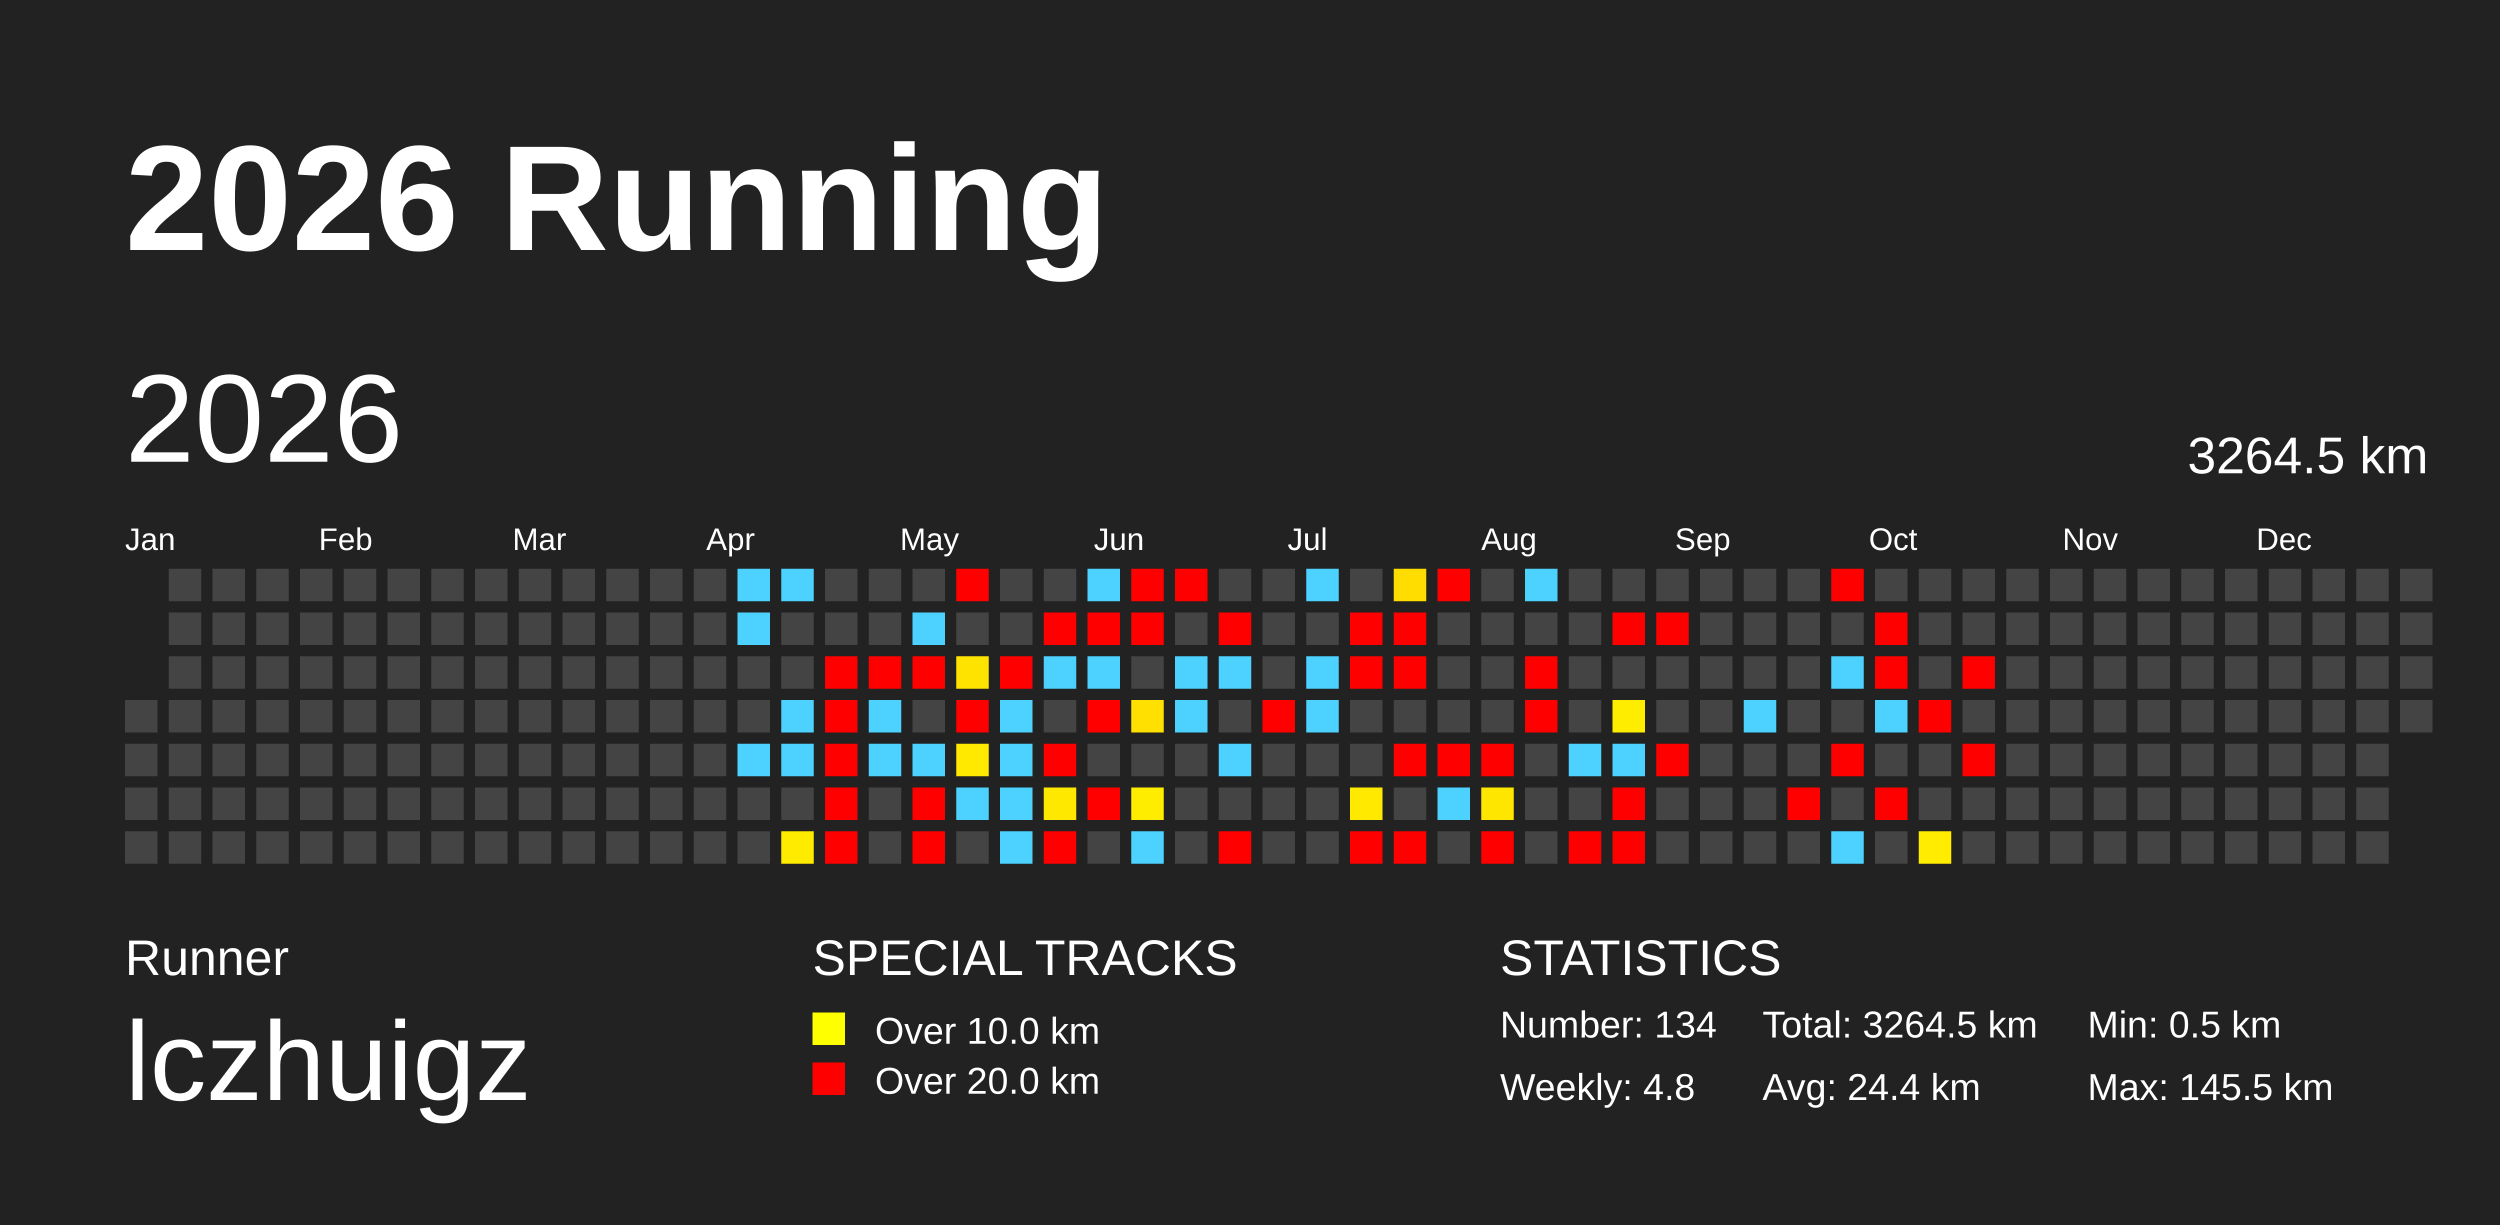
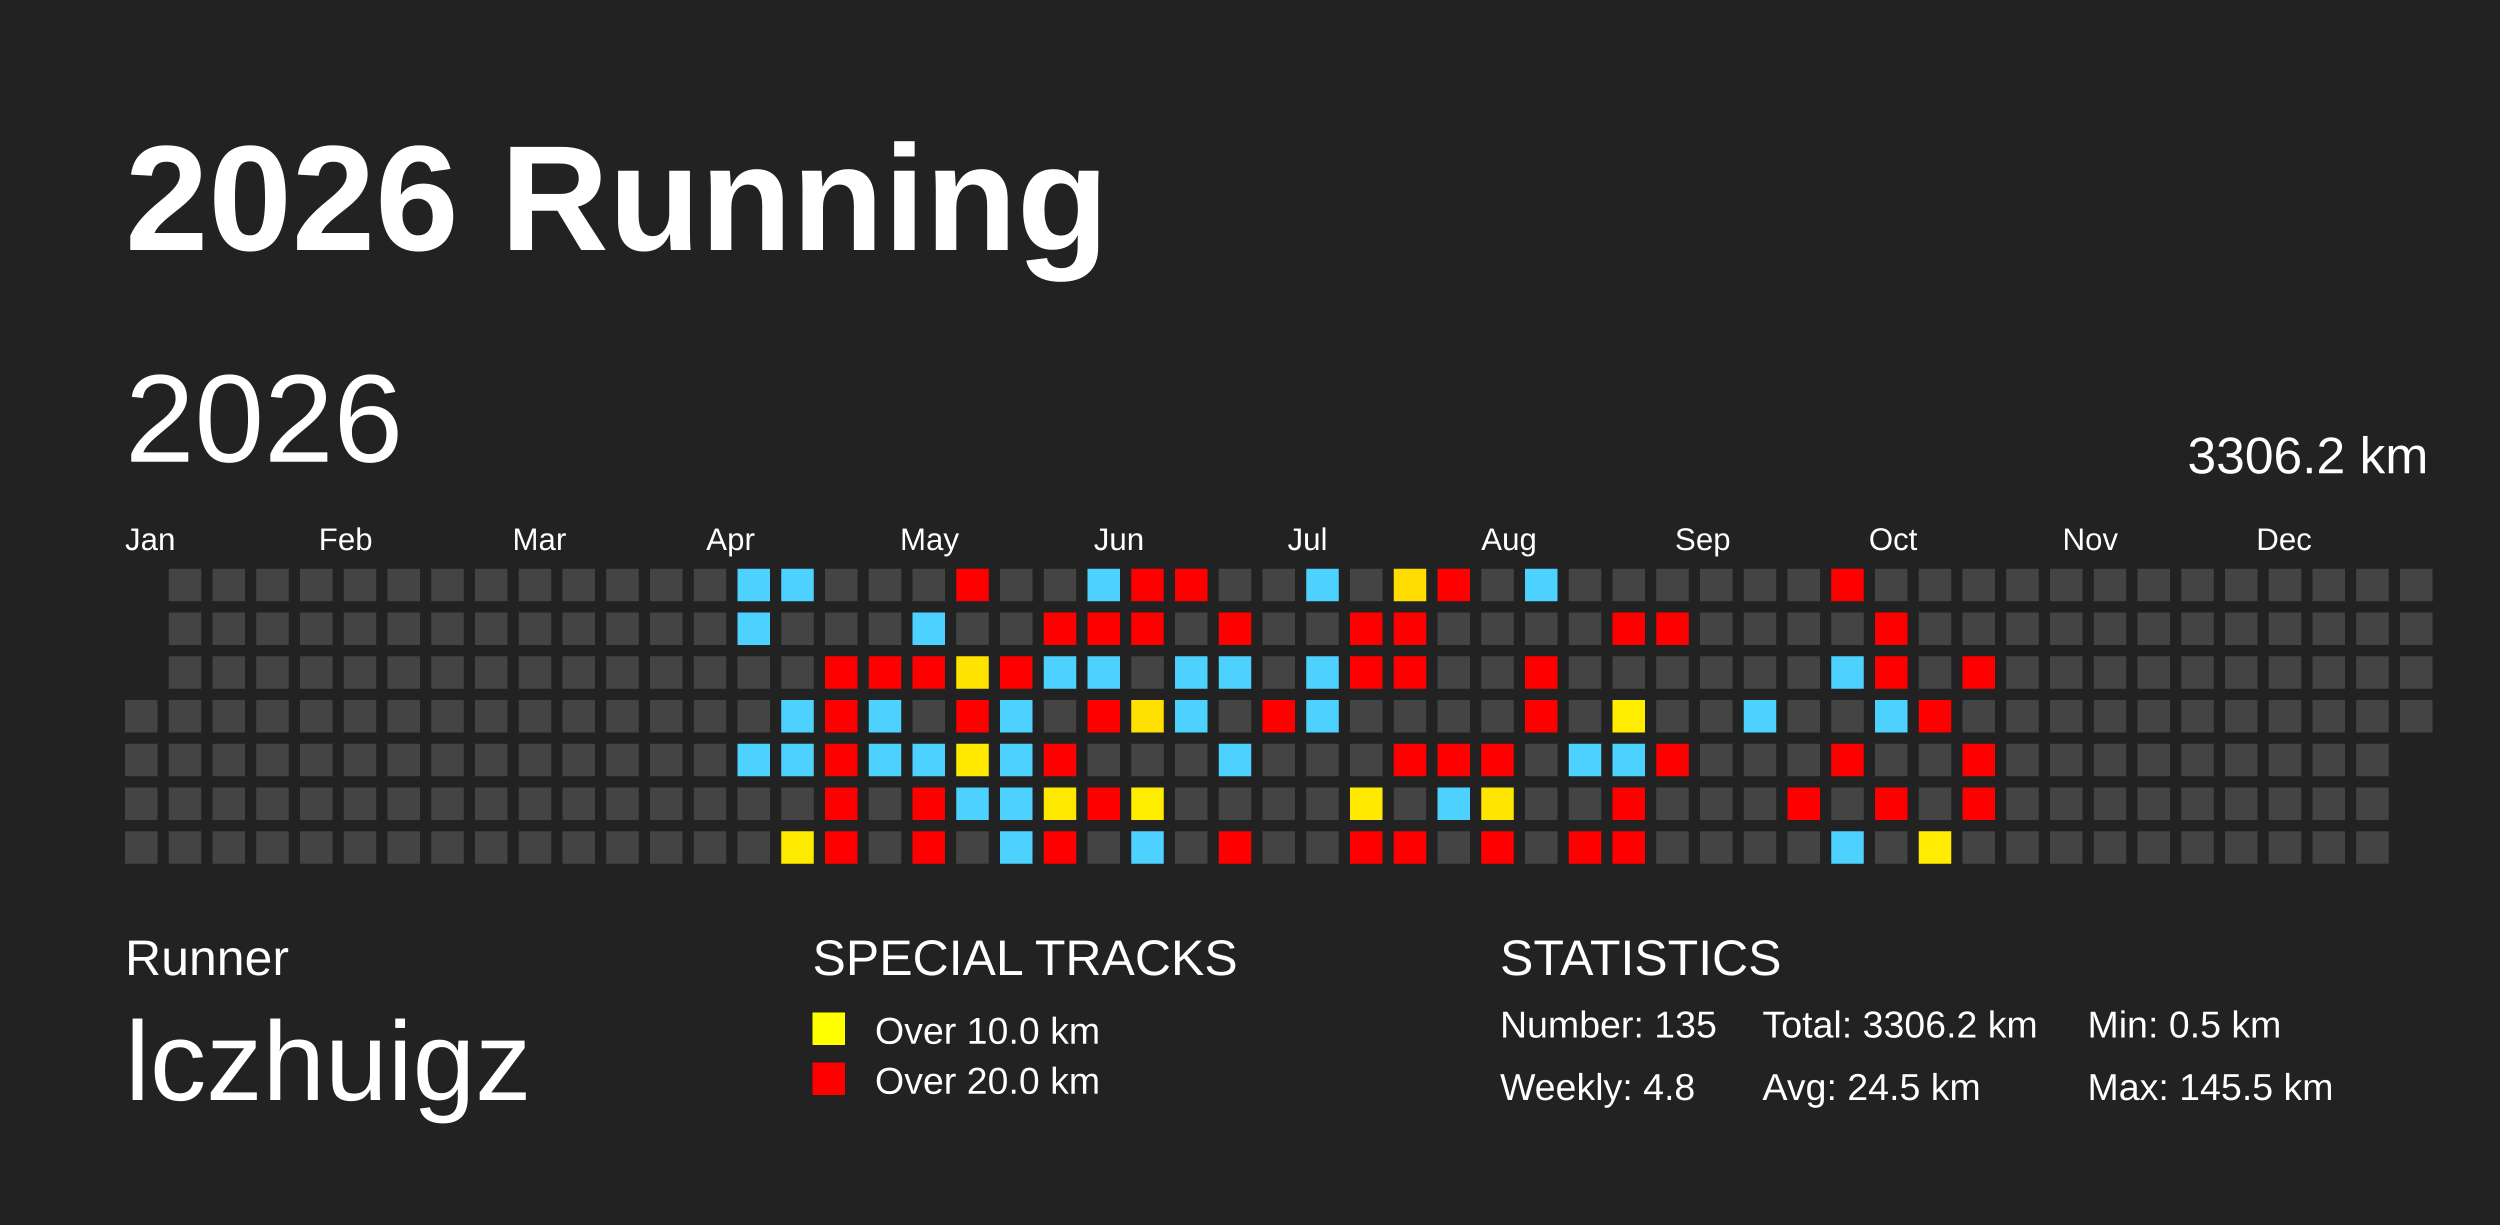
<svg xmlns="http://www.w3.org/2000/svg" baseProfile="full" height="98mm" version="1.1" viewBox="0,0,200,98" width="200mm">
  <defs>
    <pattern height="2" id="indoor-stripe" patternUnits="userSpaceOnUse" width="2">
      <line stroke="white" stroke-opacity="0.45" stroke-width="0.5" x1="0" x2="2" y1="2" y2="0" />
    </pattern>
  </defs>
  <rect fill="#222222" height="98" width="200" x="0" y="0" />
  <text fill="#FFFFFF" style="font-size:12px; font-family:Arial; font-weight:bold;" x="10" y="20">2026 Running</text>
  <text fill="#FFFFFF" style="font-size:4px; font-family:Arial" x="10" y="78">Runner</text>
  <text fill="#FFFFFF" style="font-size:9px; font-family:Arial" x="10" y="88">lczhuigz</text>
  <text fill="#FFFFFF" style="font-size:4px; font-family:Arial" x="65" y="78">SPECIAL TRACKS</text>
  <rect fill="yellow" height="2.6" width="2.6" x="65" y="81" />
  <text fill="#FFFFFF" style="font-size:3px; font-family:Arial" x="70" y="83.5">Over 10.0 km</text>
  <rect fill="red" height="2.6" width="2.6" x="65" y="85" />
  <text fill="#FFFFFF" style="font-size:3px; font-family:Arial" x="70" y="87.5">Over 20.0 km</text>
  <text fill="#FFFFFF" style="font-size:4px; font-family:Arial" x="120" y="78">STATISTICS</text>
-   <text fill="#FFFFFF" style="font-size:3px; font-family:Arial" x="120" y="83">Number: 134</text>
+   <text fill="#FFFFFF" style="font-size:3px; font-family:Arial" x="120" y="83">Number: 135</text>
  <text fill="#FFFFFF" style="font-size:3px; font-family:Arial" x="120" y="88">Weekly: 4.8</text>
-   <text fill="#FFFFFF" style="font-size:3px; font-family:Arial" x="141" y="83">Total: 3264.5 km</text>
-   <text fill="#FFFFFF" style="font-size:3px; font-family:Arial" x="141" y="88">Avg: 24.4 km</text>
+   <text fill="#FFFFFF" style="font-size:3px; font-family:Arial" x="141" y="83">Total: 3306.2 km</text>
+   <text fill="#FFFFFF" style="font-size:3px; font-family:Arial" x="141" y="88">Avg: 24.5 km</text>
  <text fill="#FFFFFF" style="font-size:3px; font-family:Arial" x="167" y="83">Min: 0.5 km</text>
  <text fill="#FFFFFF" style="font-size:3px; font-family:Arial" x="167" y="88">Max: 145.5 km</text>
  <text dominant-baseline="hanging" fill="#FFFFFF" style="font-size:10.0px; font-family:Arial;" x="10" y="30">2026</text>
-   <text dominant-baseline="hanging" fill="#FFFFFF" style="font-size:4.125px; font-family:Arial;" x="175" y="35">3264.5 km</text>
+   <text dominant-baseline="hanging" fill="#FFFFFF" style="font-size:4.125px; font-family:Arial;" x="175" y="35">3306.2 km</text>
  <text fill="#FFFFFF" style="font-size:2.5px; font-family:Arial" x="10.0" y="44">Jan</text>
  <text fill="#FFFFFF" style="font-size:2.5px; font-family:Arial" x="25.5" y="44">Feb</text>
  <text fill="#FFFFFF" style="font-size:2.5px; font-family:Arial" x="41.0" y="44">Mar</text>
  <text fill="#FFFFFF" style="font-size:2.5px; font-family:Arial" x="56.5" y="44">Apr</text>
  <text fill="#FFFFFF" style="font-size:2.5px; font-family:Arial" x="72.0" y="44">May</text>
  <text fill="#FFFFFF" style="font-size:2.5px; font-family:Arial" x="87.5" y="44">Jun</text>
  <text fill="#FFFFFF" style="font-size:2.5px; font-family:Arial" x="103.0" y="44">Jul</text>
  <text fill="#FFFFFF" style="font-size:2.5px; font-family:Arial" x="118.5" y="44">Aug</text>
  <text fill="#FFFFFF" style="font-size:2.5px; font-family:Arial" x="134.0" y="44">Sep</text>
  <text fill="#FFFFFF" style="font-size:2.5px; font-family:Arial" x="149.5" y="44">Oct</text>
  <text fill="#FFFFFF" style="font-size:2.5px; font-family:Arial" x="165.0" y="44">Nov</text>
  <text fill="#FFFFFF" style="font-size:2.5px; font-family:Arial" x="180.5" y="44">Dec</text>
  <rect fill="#444444" height="2.6" width="2.6" x="10.0" y="56.0" />
  <rect fill="#444444" height="2.6" width="2.6" x="10.0" y="59.5" />
  <rect fill="#444444" height="2.6" width="2.6" x="10.0" y="63.0" />
  <rect fill="#444444" height="2.6" width="2.6" x="10.0" y="66.5" />
  <rect fill="#444444" height="2.6" width="2.6" x="13.5" y="45.5" />
  <rect fill="#444444" height="2.6" width="2.6" x="13.5" y="49.0" />
  <rect fill="#444444" height="2.6" width="2.6" x="13.5" y="52.5" />
  <rect fill="#444444" height="2.6" width="2.6" x="13.5" y="56.0" />
  <rect fill="#444444" height="2.6" width="2.6" x="13.5" y="59.5" />
  <rect fill="#444444" height="2.6" width="2.6" x="13.5" y="63.0" />
  <rect fill="#444444" height="2.6" width="2.6" x="13.5" y="66.5" />
  <rect fill="#444444" height="2.6" width="2.6" x="17.0" y="45.5" />
  <rect fill="#444444" height="2.6" width="2.6" x="17.0" y="49.0" />
  <rect fill="#444444" height="2.6" width="2.6" x="17.0" y="52.5" />
  <rect fill="#444444" height="2.6" width="2.6" x="17.0" y="56.0" />
  <rect fill="#444444" height="2.6" width="2.6" x="17.0" y="59.5" />
  <rect fill="#444444" height="2.6" width="2.6" x="17.0" y="63.0" />
  <rect fill="#444444" height="2.6" width="2.6" x="17.0" y="66.5" />
  <rect fill="#444444" height="2.6" width="2.6" x="20.5" y="45.5" />
  <rect fill="#444444" height="2.6" width="2.6" x="20.5" y="49.0" />
  <rect fill="#444444" height="2.6" width="2.6" x="20.5" y="52.5" />
  <rect fill="#444444" height="2.6" width="2.6" x="20.5" y="56.0" />
  <rect fill="#444444" height="2.6" width="2.6" x="20.5" y="59.5" />
  <rect fill="#444444" height="2.6" width="2.6" x="20.5" y="63.0" />
  <rect fill="#444444" height="2.6" width="2.6" x="20.5" y="66.5" />
  <rect fill="#444444" height="2.6" width="2.6" x="24.0" y="45.5" />
  <rect fill="#444444" height="2.6" width="2.6" x="24.0" y="49.0" />
  <rect fill="#444444" height="2.6" width="2.6" x="24.0" y="52.5" />
  <rect fill="#444444" height="2.6" width="2.6" x="24.0" y="56.0" />
  <rect fill="#444444" height="2.6" width="2.6" x="24.0" y="59.5" />
  <rect fill="#444444" height="2.6" width="2.6" x="24.0" y="63.0" />
  <rect fill="#444444" height="2.6" width="2.6" x="24.0" y="66.5" />
  <rect fill="#444444" height="2.6" width="2.6" x="27.5" y="45.5" />
  <rect fill="#444444" height="2.6" width="2.6" x="27.5" y="49.0" />
  <rect fill="#444444" height="2.6" width="2.6" x="27.5" y="52.5" />
  <rect fill="#444444" height="2.6" width="2.6" x="27.5" y="56.0" />
  <rect fill="#444444" height="2.6" width="2.6" x="27.5" y="59.5" />
  <rect fill="#444444" height="2.6" width="2.6" x="27.5" y="63.0" />
  <rect fill="#444444" height="2.6" width="2.6" x="27.5" y="66.5" />
  <rect fill="#444444" height="2.6" width="2.6" x="31.0" y="45.5" />
  <rect fill="#444444" height="2.6" width="2.6" x="31.0" y="49.0" />
  <rect fill="#444444" height="2.6" width="2.6" x="31.0" y="52.5" />
  <rect fill="#444444" height="2.6" width="2.6" x="31.0" y="56.0" />
  <rect fill="#444444" height="2.6" width="2.6" x="31.0" y="59.5" />
  <rect fill="#444444" height="2.6" width="2.6" x="31.0" y="63.0" />
  <rect fill="#444444" height="2.6" width="2.6" x="31.0" y="66.5" />
  <rect fill="#444444" height="2.6" width="2.6" x="34.5" y="45.5" />
  <rect fill="#444444" height="2.6" width="2.6" x="34.5" y="49.0" />
  <rect fill="#444444" height="2.6" width="2.6" x="34.5" y="52.5" />
  <rect fill="#444444" height="2.6" width="2.6" x="34.5" y="56.0" />
  <rect fill="#444444" height="2.6" width="2.6" x="34.5" y="59.5" />
  <rect fill="#444444" height="2.6" width="2.6" x="34.5" y="63.0" />
  <rect fill="#444444" height="2.6" width="2.6" x="34.5" y="66.5" />
  <rect fill="#444444" height="2.6" width="2.6" x="38.0" y="45.5" />
  <rect fill="#444444" height="2.6" width="2.6" x="38.0" y="49.0" />
  <rect fill="#444444" height="2.6" width="2.6" x="38.0" y="52.5" />
  <rect fill="#444444" height="2.6" width="2.6" x="38.0" y="56.0" />
  <rect fill="#444444" height="2.6" width="2.6" x="38.0" y="59.5" />
  <rect fill="#444444" height="2.6" width="2.6" x="38.0" y="63.0" />
  <rect fill="#444444" height="2.6" width="2.6" x="38.0" y="66.5" />
  <rect fill="#444444" height="2.6" width="2.6" x="41.5" y="45.5" />
  <rect fill="#444444" height="2.6" width="2.6" x="41.5" y="49.0" />
  <rect fill="#444444" height="2.6" width="2.6" x="41.5" y="52.5" />
  <rect fill="#444444" height="2.6" width="2.6" x="41.5" y="56.0" />
  <rect fill="#444444" height="2.6" width="2.6" x="41.5" y="59.5" />
  <rect fill="#444444" height="2.6" width="2.6" x="41.5" y="63.0" />
  <rect fill="#444444" height="2.6" width="2.6" x="41.5" y="66.5" />
  <rect fill="#444444" height="2.6" width="2.6" x="45.0" y="45.5" />
  <rect fill="#444444" height="2.6" width="2.6" x="45.0" y="49.0" />
  <rect fill="#444444" height="2.6" width="2.6" x="45.0" y="52.5" />
  <rect fill="#444444" height="2.6" width="2.6" x="45.0" y="56.0" />
  <rect fill="#444444" height="2.6" width="2.6" x="45.0" y="59.5" />
  <rect fill="#444444" height="2.6" width="2.6" x="45.0" y="63.0" />
  <rect fill="#444444" height="2.6" width="2.6" x="45.0" y="66.5" />
  <rect fill="#444444" height="2.6" width="2.6" x="48.5" y="45.5" />
  <rect fill="#444444" height="2.6" width="2.6" x="48.5" y="49.0" />
  <rect fill="#444444" height="2.6" width="2.6" x="48.5" y="52.5" />
  <rect fill="#444444" height="2.6" width="2.6" x="48.5" y="56.0" />
  <rect fill="#444444" height="2.6" width="2.6" x="48.5" y="59.5" />
  <rect fill="#444444" height="2.6" width="2.6" x="48.5" y="63.0" />
  <rect fill="#444444" height="2.6" width="2.6" x="48.5" y="66.5" />
  <rect fill="#444444" height="2.6" width="2.6" x="52.0" y="45.5" />
  <rect fill="#444444" height="2.6" width="2.6" x="52.0" y="49.0" />
  <rect fill="#444444" height="2.6" width="2.6" x="52.0" y="52.5" />
  <rect fill="#444444" height="2.6" width="2.6" x="52.0" y="56.0" />
  <rect fill="#444444" height="2.6" width="2.6" x="52.0" y="59.5" />
  <rect fill="#444444" height="2.6" width="2.6" x="52.0" y="63.0" />
  <rect fill="#444444" height="2.6" width="2.6" x="52.0" y="66.5" />
  <rect fill="#444444" height="2.6" width="2.6" x="55.5" y="45.5" />
  <rect fill="#444444" height="2.6" width="2.6" x="55.5" y="49.0" />
  <rect fill="#444444" height="2.6" width="2.6" x="55.5" y="52.5" />
  <rect fill="#444444" height="2.6" width="2.6" x="55.5" y="56.0" />
  <rect fill="#444444" height="2.6" width="2.6" x="55.5" y="59.5" />
  <rect fill="#444444" height="2.6" width="2.6" x="55.5" y="63.0" />
  <rect fill="#444444" height="2.6" width="2.6" x="55.5" y="66.5" />
  <rect fill="#4dd2ff" height="2.6" width="2.6" x="59.0" y="45.5" />
  <rect fill="#4dd2ff" height="2.6" width="2.6" x="59.0" y="49.0" />
  <rect fill="#444444" height="2.6" width="2.6" x="59.0" y="52.5" />
  <rect fill="#444444" height="2.6" width="2.6" x="59.0" y="56.0" />
  <rect fill="#4dd2ff" height="2.6" width="2.6" x="59.0" y="59.5" />
  <rect fill="#444444" height="2.6" width="2.6" x="59.0" y="63.0" />
  <rect fill="#444444" height="2.6" width="2.6" x="59.0" y="66.5" />
  <rect fill="#4dd2ff" height="2.6" width="2.6" x="62.5" y="45.5" />
  <rect fill="#444444" height="2.6" width="2.6" x="62.5" y="49.0" />
  <rect fill="#444444" height="2.6" width="2.6" x="62.5" y="52.5" />
  <rect fill="#4dd2ff" height="2.6" width="2.6" x="62.5" y="56.0" />
  <rect fill="#4dd2ff" height="2.6" width="2.6" x="62.5" y="59.5" />
  <rect fill="#444444" height="2.6" width="2.6" x="62.5" y="63.0" />
  <rect fill="#ffeb00" height="2.6" width="2.6" x="62.5" y="66.5" />
  <rect fill="#444444" height="2.6" width="2.6" x="66.0" y="45.5" />
  <rect fill="#444444" height="2.6" width="2.6" x="66.0" y="49.0" />
  <rect fill="red" height="2.6" width="2.6" x="66.0" y="52.5" />
  <rect fill="red" height="2.6" width="2.6" x="66.0" y="56.0" />
  <rect fill="red" height="2.6" width="2.6" x="66.0" y="59.5" />
  <rect fill="red" height="2.6" width="2.6" x="66.0" y="63.0" />
  <rect fill="red" height="2.6" width="2.6" x="66.0" y="66.5" />
  <rect fill="#444444" height="2.6" width="2.6" x="69.5" y="45.5" />
  <rect fill="#444444" height="2.6" width="2.6" x="69.5" y="49.0" />
  <rect fill="red" height="2.6" width="2.6" x="69.5" y="52.5" />
  <rect fill="#4dd2ff" height="2.6" width="2.6" x="69.5" y="56.0" />
  <rect fill="#4dd2ff" height="2.6" width="2.6" x="69.5" y="59.5" />
  <rect fill="#444444" height="2.6" width="2.6" x="69.5" y="63.0" />
  <rect fill="#444444" height="2.6" width="2.6" x="69.5" y="66.5" />
  <rect fill="#444444" height="2.6" width="2.6" x="73.0" y="45.5" />
  <rect fill="#4dd2ff" height="2.6" width="2.6" x="73.0" y="49.0" />
  <rect fill="red" height="2.6" width="2.6" x="73.0" y="52.5" />
  <rect fill="#444444" height="2.6" width="2.6" x="73.0" y="56.0" />
  <rect fill="#4dd2ff" height="2.6" width="2.6" x="73.0" y="59.5" />
  <rect fill="red" height="2.6" width="2.6" x="73.0" y="63.0" />
  <rect fill="red" height="2.6" width="2.6" x="73.0" y="66.5" />
  <rect fill="red" height="2.6" width="2.6" x="76.5" y="45.5" />
  <rect fill="#444444" height="2.6" width="2.6" x="76.5" y="49.0" />
  <rect fill="#ffe300" height="2.6" width="2.6" x="76.5" y="52.5" />
  <rect fill="red" height="2.6" width="2.6" x="76.5" y="56.0" />
  <rect fill="#ffe900" height="2.6" width="2.6" x="76.5" y="59.5" />
  <rect fill="#4dd2ff" height="2.6" width="2.6" x="76.5" y="63.0" />
  <rect fill="#444444" height="2.6" width="2.6" x="76.5" y="66.5" />
  <rect fill="#444444" height="2.6" width="2.6" x="80.0" y="45.5" />
  <rect fill="#444444" height="2.6" width="2.6" x="80.0" y="49.0" />
  <rect fill="red" height="2.6" width="2.6" x="80.0" y="52.5" />
  <rect fill="#4dd2ff" height="2.6" width="2.6" x="80.0" y="56.0" />
  <rect fill="#4dd2ff" height="2.6" width="2.6" x="80.0" y="59.5" />
  <rect fill="#4dd2ff" height="2.6" width="2.6" x="80.0" y="63.0" />
  <rect fill="#4dd2ff" height="2.6" width="2.6" x="80.0" y="66.5" />
  <rect fill="#444444" height="2.6" width="2.6" x="83.5" y="45.5" />
  <rect fill="red" height="2.6" width="2.6" x="83.5" y="49.0" />
  <rect fill="#4dd2ff" height="2.6" width="2.6" x="83.5" y="52.5" />
  <rect fill="#444444" height="2.6" width="2.6" x="83.5" y="56.0" />
  <rect fill="red" height="2.6" width="2.6" x="83.5" y="59.5" />
  <rect fill="#ffe800" height="2.6" width="2.6" x="83.5" y="63.0" />
  <rect fill="red" height="2.6" width="2.6" x="83.5" y="66.5" />
  <rect fill="#4dd2ff" height="2.6" width="2.6" x="87.0" y="45.5" />
  <rect fill="red" height="2.6" width="2.6" x="87.0" y="49.0" />
  <rect fill="#4dd2ff" height="2.6" width="2.6" x="87.0" y="52.5" />
  <rect fill="red" height="2.6" width="2.6" x="87.0" y="56.0" />
  <rect fill="#444444" height="2.6" width="2.6" x="87.0" y="59.5" />
  <rect fill="red" height="2.6" width="2.6" x="87.0" y="63.0" />
  <rect fill="#444444" height="2.6" width="2.6" x="87.0" y="66.5" />
  <rect fill="red" height="2.6" width="2.6" x="90.5" y="45.5" />
  <rect fill="red" height="2.6" width="2.6" x="90.5" y="49.0" />
  <rect fill="#444444" height="2.6" width="2.6" x="90.5" y="52.5" />
  <rect fill="#ffe000" height="2.6" width="2.6" x="90.5" y="56.0" />
  <rect fill="#444444" height="2.6" width="2.6" x="90.5" y="59.5" />
  <rect fill="#ffed00" height="2.6" width="2.6" x="90.5" y="63.0" />
  <rect fill="#4dd2ff" height="2.6" width="2.6" x="90.5" y="66.5" />
  <rect fill="red" height="2.6" width="2.6" x="94.0" y="45.5" />
  <rect fill="#444444" height="2.6" width="2.6" x="94.0" y="49.0" />
  <rect fill="#4dd2ff" height="2.6" width="2.6" x="94.0" y="52.5" />
  <rect fill="#4dd2ff" height="2.6" width="2.6" x="94.0" y="56.0" />
  <rect fill="#444444" height="2.6" width="2.6" x="94.0" y="59.5" />
  <rect fill="#444444" height="2.6" width="2.6" x="94.0" y="63.0" />
  <rect fill="#444444" height="2.6" width="2.6" x="94.0" y="66.5" />
  <rect fill="#444444" height="2.6" width="2.6" x="97.5" y="45.5" />
  <rect fill="red" height="2.6" width="2.6" x="97.5" y="49.0" />
  <rect fill="#4dd2ff" height="2.6" width="2.6" x="97.5" y="52.5" />
  <rect fill="#444444" height="2.6" width="2.6" x="97.5" y="56.0" />
  <rect fill="#4dd2ff" height="2.6" width="2.6" x="97.5" y="59.5" />
  <rect fill="#444444" height="2.6" width="2.6" x="97.5" y="63.0" />
  <rect fill="red" height="2.6" width="2.6" x="97.5" y="66.5" />
  <rect fill="#444444" height="2.6" width="2.6" x="101.0" y="45.5" />
  <rect fill="#444444" height="2.6" width="2.6" x="101.0" y="49.0" />
  <rect fill="#444444" height="2.6" width="2.6" x="101.0" y="52.5" />
  <rect fill="red" height="2.6" width="2.6" x="101.0" y="56.0" />
  <rect fill="#444444" height="2.6" width="2.6" x="101.0" y="59.5" />
  <rect fill="#444444" height="2.6" width="2.6" x="101.0" y="63.0" />
  <rect fill="#444444" height="2.6" width="2.6" x="101.0" y="66.5" />
  <rect fill="#4dd2ff" height="2.6" width="2.6" x="104.5" y="45.5" />
  <rect fill="#444444" height="2.6" width="2.6" x="104.5" y="49.0" />
  <rect fill="#4dd2ff" height="2.6" width="2.6" x="104.5" y="52.5" />
  <rect fill="#4dd2ff" height="2.6" width="2.6" x="104.5" y="56.0" />
  <rect fill="#444444" height="2.6" width="2.6" x="104.5" y="59.5" />
  <rect fill="#444444" height="2.6" width="2.6" x="104.5" y="63.0" />
  <rect fill="#444444" height="2.6" width="2.6" x="104.5" y="66.5" />
  <rect fill="#444444" height="2.6" width="2.6" x="108.0" y="45.5" />
  <rect fill="red" height="2.6" width="2.6" x="108.0" y="49.0" />
  <rect fill="red" height="2.6" width="2.6" x="108.0" y="52.5" />
  <rect fill="#444444" height="2.6" width="2.6" x="108.0" y="56.0" />
  <rect fill="#444444" height="2.6" width="2.6" x="108.0" y="59.5" />
  <rect fill="#ffe900" height="2.6" width="2.6" x="108.0" y="63.0" />
  <rect fill="red" height="2.6" width="2.6" x="108.0" y="66.5" />
  <rect fill="#ffdd00" height="2.6" width="2.6" x="111.5" y="45.5" />
  <rect fill="red" height="2.6" width="2.6" x="111.5" y="49.0" />
  <rect fill="red" height="2.6" width="2.6" x="111.5" y="52.5" />
  <rect fill="#444444" height="2.6" width="2.6" x="111.5" y="56.0" />
  <rect fill="red" height="2.6" width="2.6" x="111.5" y="59.5" />
  <rect fill="#444444" height="2.6" width="2.6" x="111.5" y="63.0" />
  <rect fill="red" height="2.6" width="2.6" x="111.5" y="66.5" />
  <rect fill="red" height="2.6" width="2.6" x="115.0" y="45.5" />
  <rect fill="#444444" height="2.6" width="2.6" x="115.0" y="49.0" />
  <rect fill="#444444" height="2.6" width="2.6" x="115.0" y="52.5" />
  <rect fill="#444444" height="2.6" width="2.6" x="115.0" y="56.0" />
  <rect fill="red" height="2.6" width="2.6" x="115.0" y="59.5" />
  <rect fill="#4dd2ff" height="2.6" width="2.6" x="115.0" y="63.0" />
  <rect fill="#444444" height="2.6" width="2.6" x="115.0" y="66.5" />
  <rect fill="#444444" height="2.6" width="2.6" x="118.5" y="45.5" />
  <rect fill="#444444" height="2.6" width="2.6" x="118.5" y="49.0" />
  <rect fill="#444444" height="2.6" width="2.6" x="118.5" y="52.5" />
  <rect fill="#444444" height="2.6" width="2.6" x="118.5" y="56.0" />
  <rect fill="red" height="2.6" width="2.6" x="118.5" y="59.5" />
  <rect fill="#ffe600" height="2.6" width="2.6" x="118.5" y="63.0" />
  <rect fill="red" height="2.6" width="2.6" x="118.5" y="66.5" />
  <rect fill="#4dd2ff" height="2.6" width="2.6" x="122.0" y="45.5" />
  <rect fill="#444444" height="2.6" width="2.6" x="122.0" y="49.0" />
  <rect fill="red" height="2.6" width="2.6" x="122.0" y="52.5" />
  <rect fill="red" height="2.6" width="2.6" x="122.0" y="56.0" />
  <rect fill="#444444" height="2.6" width="2.6" x="122.0" y="59.5" />
  <rect fill="#444444" height="2.6" width="2.6" x="122.0" y="63.0" />
  <rect fill="#444444" height="2.6" width="2.6" x="122.0" y="66.5" />
  <rect fill="#444444" height="2.6" width="2.6" x="125.5" y="45.5" />
  <rect fill="#444444" height="2.6" width="2.6" x="125.5" y="49.0" />
  <rect fill="#444444" height="2.6" width="2.6" x="125.5" y="52.5" />
  <rect fill="#444444" height="2.6" width="2.6" x="125.5" y="56.0" />
  <rect fill="#4dd2ff" height="2.6" width="2.6" x="125.5" y="59.5" />
  <rect fill="#444444" height="2.6" width="2.6" x="125.5" y="63.0" />
  <rect fill="red" height="2.6" width="2.6" x="125.5" y="66.5" />
  <rect fill="#444444" height="2.6" width="2.6" x="129.0" y="45.5" />
  <rect fill="red" height="2.6" width="2.6" x="129.0" y="49.0" />
  <rect fill="#444444" height="2.6" width="2.6" x="129.0" y="52.5" />
  <rect fill="#ffed00" height="2.6" width="2.6" x="129.0" y="56.0" />
  <rect fill="#4dd2ff" height="2.6" width="2.6" x="129.0" y="59.5" />
  <rect fill="red" height="2.6" width="2.6" x="129.0" y="63.0" />
  <rect fill="red" height="2.6" width="2.6" x="129.0" y="66.5" />
  <rect fill="#444444" height="2.6" width="2.6" x="132.5" y="45.5" />
  <rect fill="red" height="2.6" width="2.6" x="132.5" y="49.0" />
  <rect fill="#444444" height="2.6" width="2.6" x="132.5" y="52.5" />
  <rect fill="#444444" height="2.6" width="2.6" x="132.5" y="56.0" />
  <rect fill="red" height="2.6" width="2.6" x="132.5" y="59.5" />
  <rect fill="#444444" height="2.6" width="2.6" x="132.5" y="63.0" />
  <rect fill="#444444" height="2.6" width="2.6" x="132.5" y="66.5" />
  <rect fill="#444444" height="2.6" width="2.6" x="136.0" y="45.5" />
  <rect fill="#444444" height="2.6" width="2.6" x="136.0" y="49.0" />
  <rect fill="#444444" height="2.6" width="2.6" x="136.0" y="52.5" />
  <rect fill="#444444" height="2.6" width="2.6" x="136.0" y="56.0" />
  <rect fill="#444444" height="2.6" width="2.6" x="136.0" y="59.5" />
  <rect fill="#444444" height="2.6" width="2.6" x="136.0" y="63.0" />
  <rect fill="#444444" height="2.6" width="2.6" x="136.0" y="66.5" />
  <rect fill="#444444" height="2.6" width="2.6" x="139.5" y="45.5" />
  <rect fill="#444444" height="2.6" width="2.6" x="139.5" y="49.0" />
  <rect fill="#444444" height="2.6" width="2.6" x="139.5" y="52.5" />
  <rect fill="#4dd2ff" height="2.6" width="2.6" x="139.5" y="56.0" />
  <rect fill="#444444" height="2.6" width="2.6" x="139.5" y="59.5" />
  <rect fill="#444444" height="2.6" width="2.6" x="139.5" y="63.0" />
  <rect fill="#444444" height="2.6" width="2.6" x="139.5" y="66.5" />
  <rect fill="#444444" height="2.6" width="2.6" x="143.0" y="45.5" />
  <rect fill="#444444" height="2.6" width="2.6" x="143.0" y="49.0" />
  <rect fill="#444444" height="2.6" width="2.6" x="143.0" y="52.5" />
  <rect fill="#444444" height="2.6" width="2.6" x="143.0" y="56.0" />
  <rect fill="#444444" height="2.6" width="2.6" x="143.0" y="59.5" />
  <rect fill="red" height="2.6" width="2.6" x="143.0" y="63.0" />
  <rect fill="#444444" height="2.6" width="2.6" x="143.0" y="66.5" />
  <rect fill="red" height="2.6" width="2.6" x="146.5" y="45.5" />
  <rect fill="#444444" height="2.6" width="2.6" x="146.5" y="49.0" />
  <rect fill="#4dd2ff" height="2.6" width="2.6" x="146.5" y="52.5" />
  <rect fill="#444444" height="2.6" width="2.6" x="146.5" y="56.0" />
  <rect fill="red" height="2.6" width="2.6" x="146.5" y="59.5" />
  <rect fill="#444444" height="2.6" width="2.6" x="146.5" y="63.0" />
  <rect fill="#4dd2ff" height="2.6" width="2.6" x="146.5" y="66.5" />
  <rect fill="#444444" height="2.6" width="2.6" x="150.0" y="45.5" />
  <rect fill="red" height="2.6" width="2.6" x="150.0" y="49.0" />
  <rect fill="red" height="2.6" width="2.6" x="150.0" y="52.5" />
  <rect fill="#4dd2ff" height="2.6" width="2.6" x="150.0" y="56.0" />
  <rect fill="#444444" height="2.6" width="2.6" x="150.0" y="59.5" />
  <rect fill="red" height="2.6" width="2.6" x="150.0" y="63.0" />
  <rect fill="#444444" height="2.6" width="2.6" x="150.0" y="66.5" />
  <rect fill="#444444" height="2.6" width="2.6" x="153.5" y="45.5" />
  <rect fill="#444444" height="2.6" width="2.6" x="153.5" y="49.0" />
  <rect fill="#444444" height="2.6" width="2.6" x="153.5" y="52.5" />
  <rect fill="red" height="2.6" width="2.6" x="153.5" y="56.0" />
  <rect fill="#444444" height="2.6" width="2.6" x="153.5" y="59.5" />
  <rect fill="#444444" height="2.6" width="2.6" x="153.5" y="63.0" />
  <rect fill="#ffec00" height="2.6" width="2.6" x="153.5" y="66.5" />
  <rect fill="#444444" height="2.6" width="2.6" x="157.0" y="45.5" />
  <rect fill="#444444" height="2.6" width="2.6" x="157.0" y="49.0" />
  <rect fill="red" height="2.6" width="2.6" x="157.0" y="52.5" />
  <rect fill="#444444" height="2.6" width="2.6" x="157.0" y="56.0" />
  <rect fill="red" height="2.6" width="2.6" x="157.0" y="59.5" />
-   <rect fill="#444444" height="2.6" width="2.6" x="157.0" y="63.0" />
+   <rect fill="red" height="2.6" width="2.6" x="157.0" y="63.0" />
  <rect fill="#444444" height="2.6" width="2.6" x="157.0" y="66.5" />
  <rect fill="#444444" height="2.6" width="2.6" x="160.5" y="45.5" />
  <rect fill="#444444" height="2.6" width="2.6" x="160.5" y="49.0" />
  <rect fill="#444444" height="2.6" width="2.6" x="160.5" y="52.5" />
  <rect fill="#444444" height="2.6" width="2.6" x="160.5" y="56.0" />
  <rect fill="#444444" height="2.6" width="2.6" x="160.5" y="59.5" />
  <rect fill="#444444" height="2.6" width="2.6" x="160.5" y="63.0" />
  <rect fill="#444444" height="2.6" width="2.6" x="160.5" y="66.5" />
  <rect fill="#444444" height="2.6" width="2.6" x="164.0" y="45.5" />
  <rect fill="#444444" height="2.6" width="2.6" x="164.0" y="49.0" />
  <rect fill="#444444" height="2.6" width="2.6" x="164.0" y="52.5" />
  <rect fill="#444444" height="2.6" width="2.6" x="164.0" y="56.0" />
  <rect fill="#444444" height="2.6" width="2.6" x="164.0" y="59.5" />
  <rect fill="#444444" height="2.6" width="2.6" x="164.0" y="63.0" />
  <rect fill="#444444" height="2.6" width="2.6" x="164.0" y="66.5" />
  <rect fill="#444444" height="2.6" width="2.6" x="167.5" y="45.5" />
  <rect fill="#444444" height="2.6" width="2.6" x="167.5" y="49.0" />
  <rect fill="#444444" height="2.6" width="2.6" x="167.5" y="52.5" />
  <rect fill="#444444" height="2.6" width="2.6" x="167.5" y="56.0" />
  <rect fill="#444444" height="2.6" width="2.6" x="167.5" y="59.5" />
  <rect fill="#444444" height="2.6" width="2.6" x="167.5" y="63.0" />
  <rect fill="#444444" height="2.6" width="2.6" x="167.5" y="66.5" />
  <rect fill="#444444" height="2.6" width="2.6" x="171.0" y="45.5" />
  <rect fill="#444444" height="2.6" width="2.6" x="171.0" y="49.0" />
  <rect fill="#444444" height="2.6" width="2.6" x="171.0" y="52.5" />
  <rect fill="#444444" height="2.6" width="2.6" x="171.0" y="56.0" />
  <rect fill="#444444" height="2.6" width="2.6" x="171.0" y="59.5" />
  <rect fill="#444444" height="2.6" width="2.6" x="171.0" y="63.0" />
  <rect fill="#444444" height="2.6" width="2.6" x="171.0" y="66.5" />
  <rect fill="#444444" height="2.6" width="2.6" x="174.5" y="45.5" />
  <rect fill="#444444" height="2.6" width="2.6" x="174.5" y="49.0" />
  <rect fill="#444444" height="2.6" width="2.6" x="174.5" y="52.5" />
  <rect fill="#444444" height="2.6" width="2.6" x="174.5" y="56.0" />
  <rect fill="#444444" height="2.6" width="2.6" x="174.5" y="59.5" />
  <rect fill="#444444" height="2.6" width="2.6" x="174.5" y="63.0" />
  <rect fill="#444444" height="2.6" width="2.6" x="174.5" y="66.5" />
  <rect fill="#444444" height="2.6" width="2.6" x="178.0" y="45.5" />
  <rect fill="#444444" height="2.6" width="2.6" x="178.0" y="49.0" />
  <rect fill="#444444" height="2.6" width="2.6" x="178.0" y="52.5" />
  <rect fill="#444444" height="2.6" width="2.6" x="178.0" y="56.0" />
  <rect fill="#444444" height="2.6" width="2.6" x="178.0" y="59.5" />
  <rect fill="#444444" height="2.6" width="2.6" x="178.0" y="63.0" />
  <rect fill="#444444" height="2.6" width="2.6" x="178.0" y="66.5" />
  <rect fill="#444444" height="2.6" width="2.6" x="181.5" y="45.5" />
  <rect fill="#444444" height="2.6" width="2.6" x="181.5" y="49.0" />
  <rect fill="#444444" height="2.6" width="2.6" x="181.5" y="52.5" />
  <rect fill="#444444" height="2.6" width="2.6" x="181.5" y="56.0" />
  <rect fill="#444444" height="2.6" width="2.6" x="181.5" y="59.5" />
  <rect fill="#444444" height="2.6" width="2.6" x="181.5" y="63.0" />
  <rect fill="#444444" height="2.6" width="2.6" x="181.5" y="66.5" />
  <rect fill="#444444" height="2.6" width="2.6" x="185.0" y="45.5" />
  <rect fill="#444444" height="2.6" width="2.6" x="185.0" y="49.0" />
  <rect fill="#444444" height="2.6" width="2.6" x="185.0" y="52.5" />
  <rect fill="#444444" height="2.6" width="2.6" x="185.0" y="56.0" />
  <rect fill="#444444" height="2.6" width="2.6" x="185.0" y="59.5" />
  <rect fill="#444444" height="2.6" width="2.6" x="185.0" y="63.0" />
  <rect fill="#444444" height="2.6" width="2.6" x="185.0" y="66.5" />
  <rect fill="#444444" height="2.6" width="2.6" x="188.5" y="45.5" />
  <rect fill="#444444" height="2.6" width="2.6" x="188.5" y="49.0" />
  <rect fill="#444444" height="2.6" width="2.6" x="188.5" y="52.5" />
  <rect fill="#444444" height="2.6" width="2.6" x="188.5" y="56.0" />
  <rect fill="#444444" height="2.6" width="2.6" x="188.5" y="59.5" />
  <rect fill="#444444" height="2.6" width="2.6" x="188.5" y="63.0" />
  <rect fill="#444444" height="2.6" width="2.6" x="188.5" y="66.5" />
  <rect fill="#444444" height="2.6" width="2.6" x="192.0" y="45.5" />
  <rect fill="#444444" height="2.6" width="2.6" x="192.0" y="49.0" />
  <rect fill="#444444" height="2.6" width="2.6" x="192.0" y="52.5" />
  <rect fill="#444444" height="2.6" width="2.6" x="192.0" y="56.0" />
</svg>
